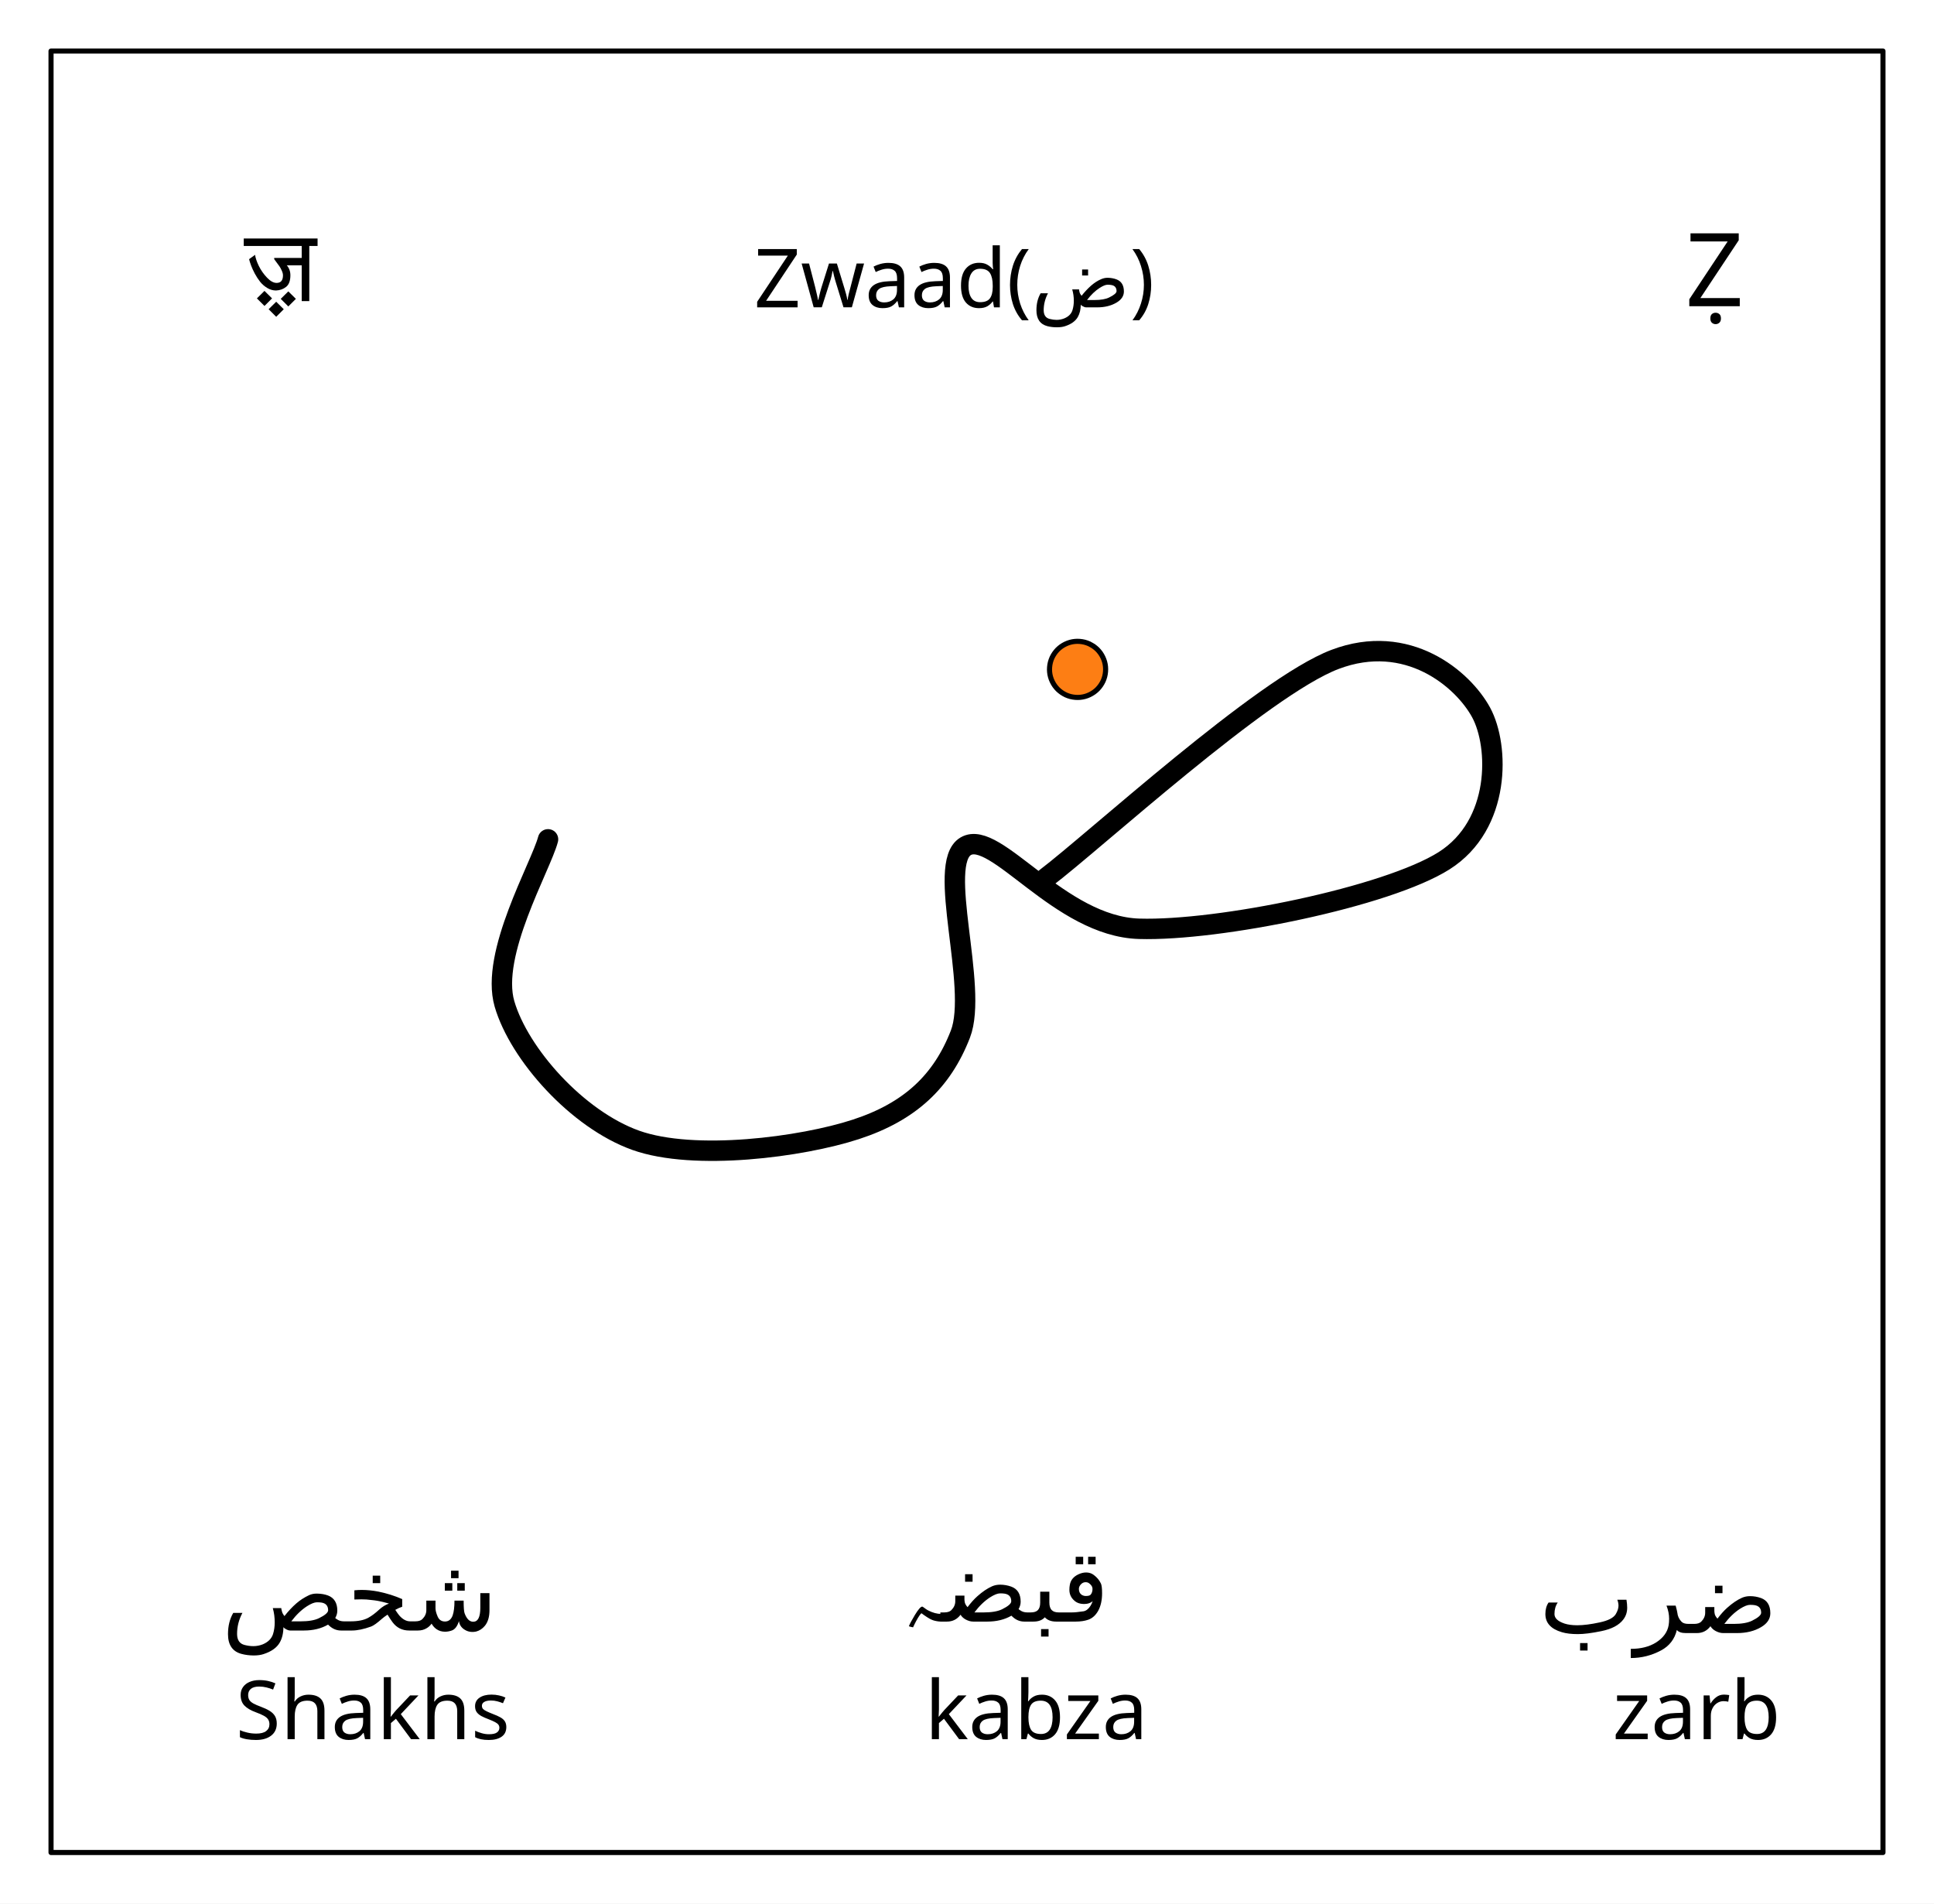
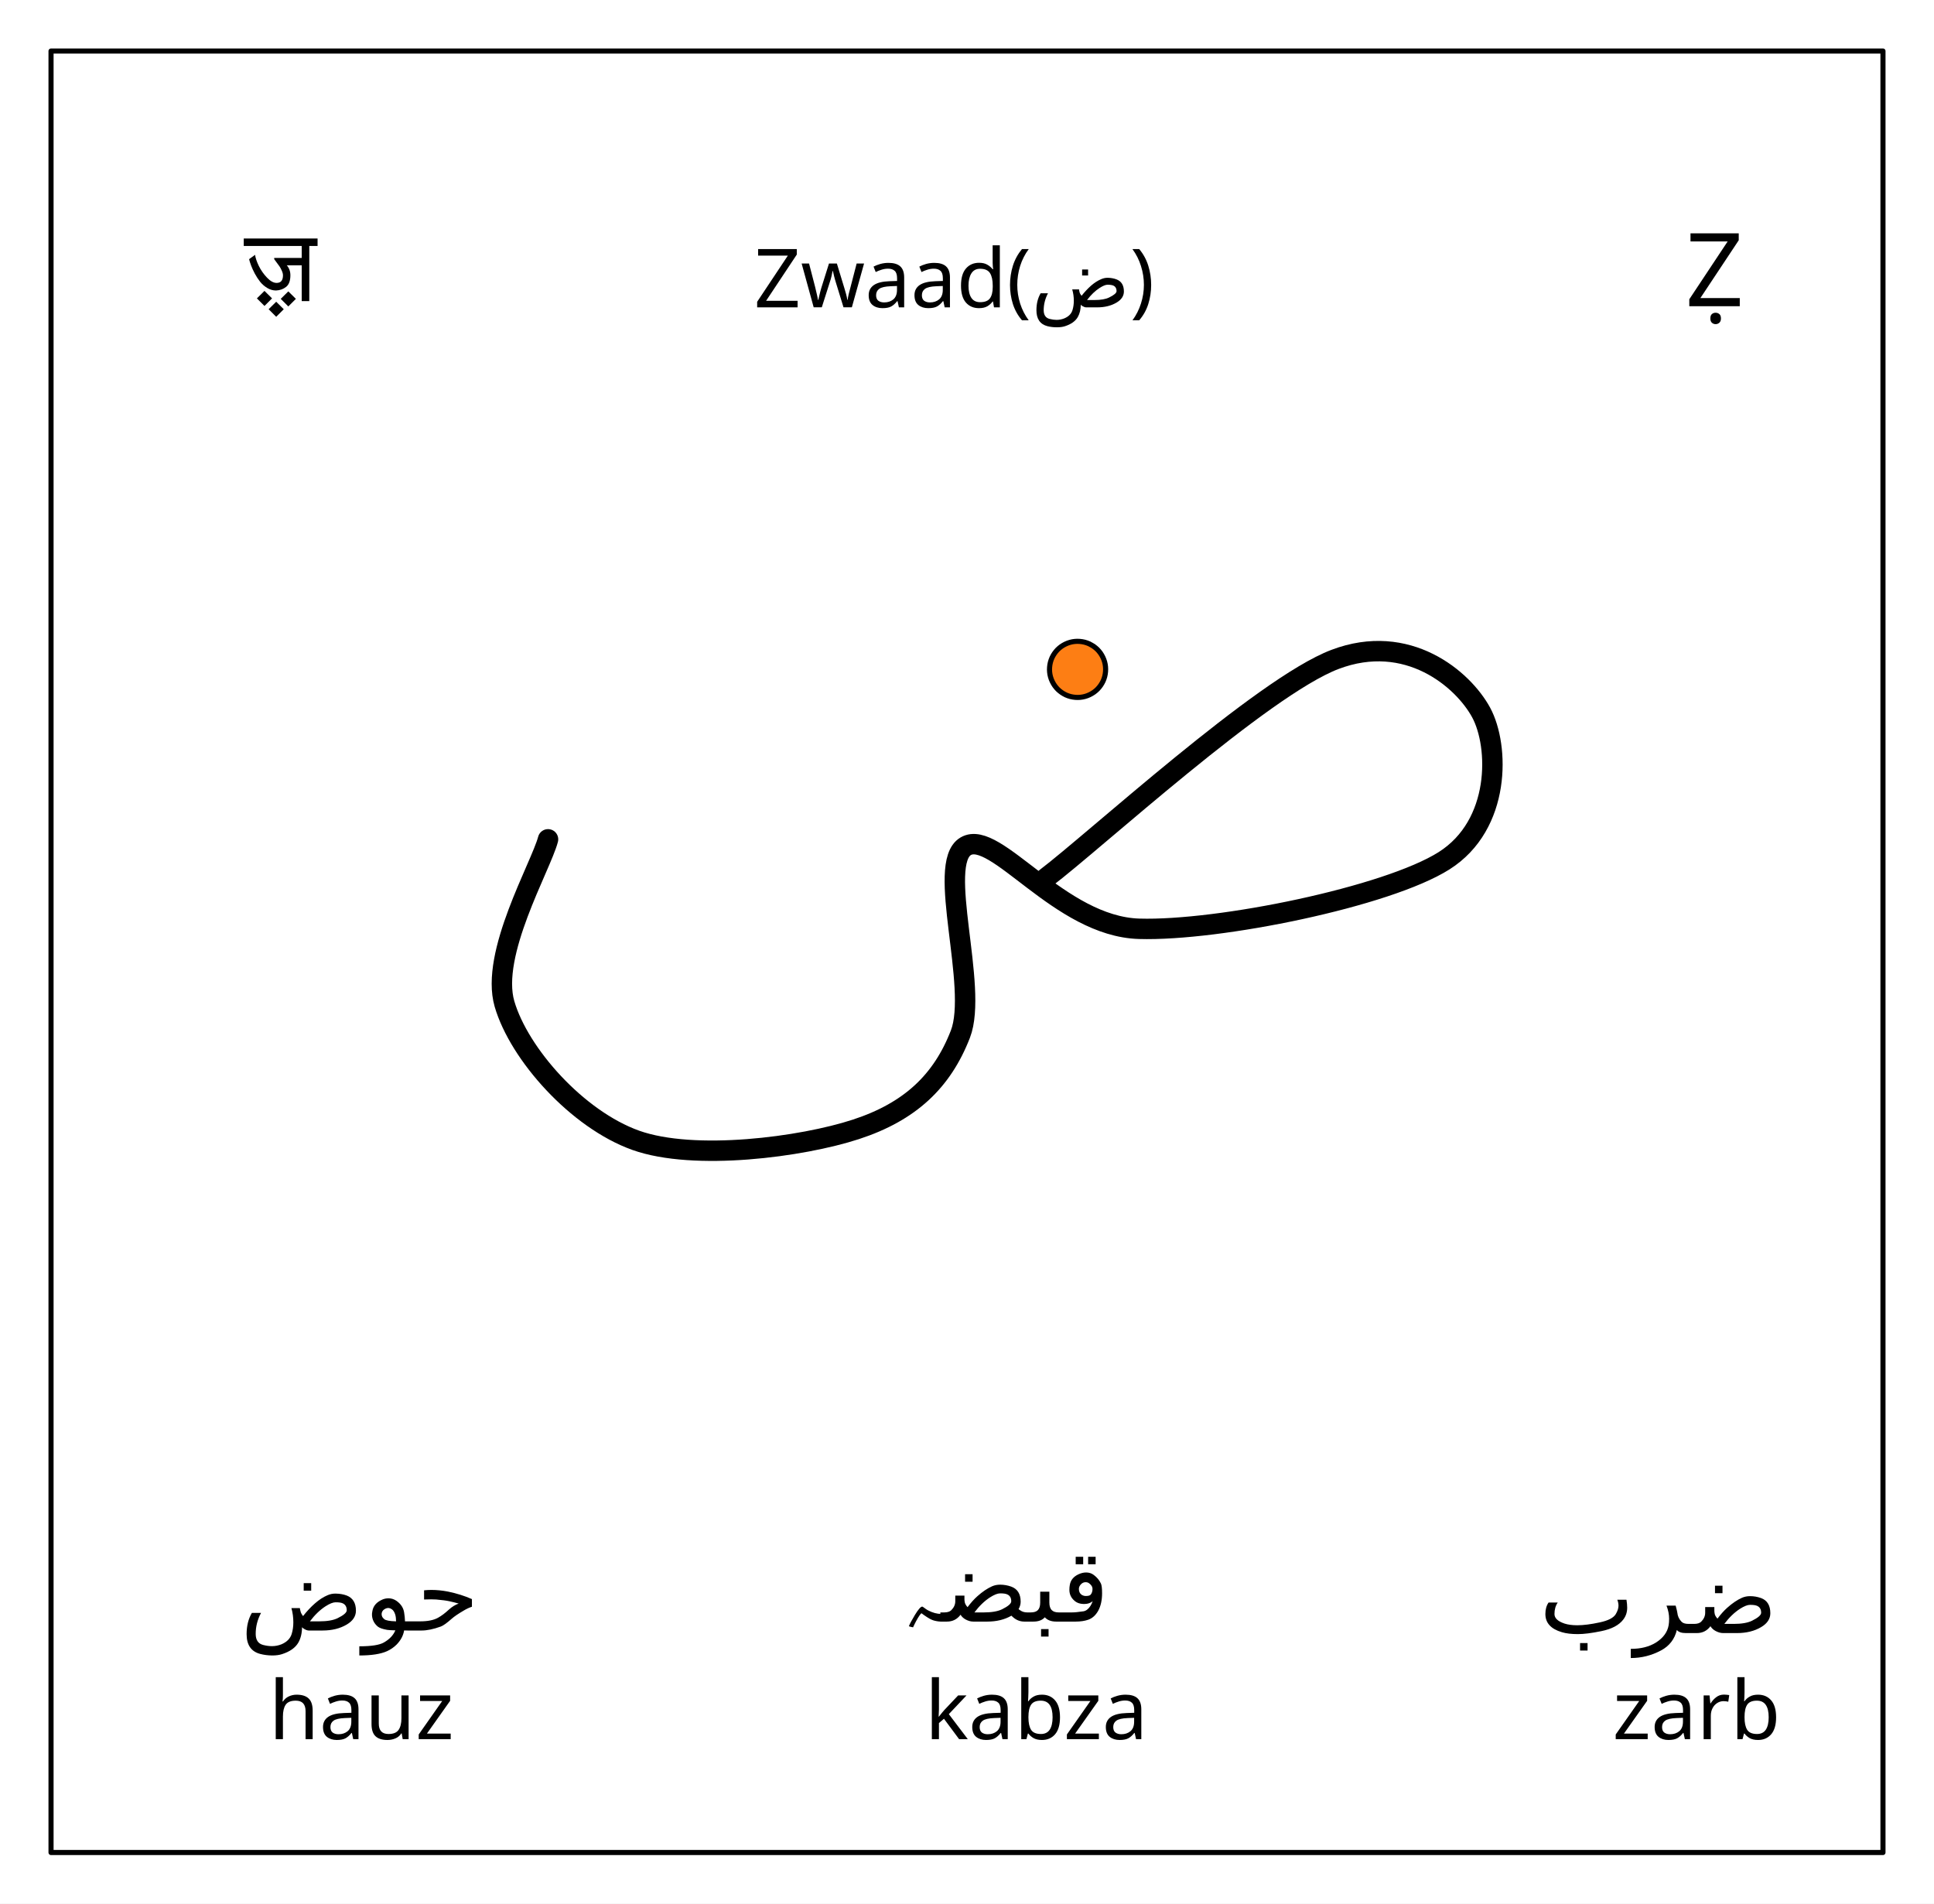
<svg xmlns="http://www.w3.org/2000/svg" version="1.1" viewBox="0 0 379 373" width="379" height="373">
  <defs>
    <style>
      @font-face {
        font-family: "Virgil";
-         src: url("../Virgil.woff2");;
+         src: url("https://excalidraw.com/Virgil.woff2");
      }
-       
+       @font-face {
+         font-family: "Cascadia";
+         src: url("https://excalidraw.com/Cascadia.woff2");
+       }
    </style>
  </defs>
  <rect x="0" y="0" width="379" height="373" fill="#ffffff" />
  <g stroke-linecap="round">
    <g transform="translate(107.3961 164.4659) rotate(0 88.01238 12.06886)">
      <path d="M0 0 C-1.42 5.38, -11.39 22.43, -8.53 32.26 C-5.66 42.09, 5.72 54.88, 17.2 58.98 C28.68 63.07, 49.74 60.3, 60.34 56.83 C70.95 53.36, 77.22 47.42, 80.81 38.17 C84.39 28.93, 76.02 4.8, 81.85 1.36 C87.69 -2.08, 100.21 17.06, 115.83 17.53 C131.46 18, 164.42 11.26, 175.59 4.2 C186.76 -2.86, 186.42 -18.27, 182.86 -24.85 C179.29 -31.42, 168.43 -40.65, 154.21 -35.25 C140 -29.85, 107.01 0.43, 97.57 7.57 M0 0 C-1.42 5.38, -11.39 22.43, -8.53 32.26 C-5.66 42.09, 5.72 54.88, 17.2 58.98 C28.68 63.07, 49.74 60.3, 60.34 56.83 C70.95 53.36, 77.22 47.42, 80.81 38.17 C84.39 28.93, 76.02 4.8, 81.85 1.36 C87.69 -2.08, 100.21 17.06, 115.83 17.53 C131.46 18, 164.42 11.26, 175.59 4.2 C186.76 -2.86, 186.42 -18.27, 182.86 -24.85 C179.29 -31.42, 168.43 -40.65, 154.21 -35.25 C140 -29.85, 107.01 0.43, 97.57 7.57" stroke="#000000" stroke-width="4" fill="none" />
    </g>
  </g>
  <g stroke-linecap="round" transform="translate(10 10) rotate(0 179.5 176.5)">
    <path d="M0 0 C105.38 0, 210.76 0, 359 0 M0 0 C108.85 0, 217.71 0, 359 0 M359 0 C359 128.1, 359 256.19, 359 353 M359 0 C359 138.18, 359 276.35, 359 353 M359 353 C261.89 353, 164.77 353, 0 353 M359 353 C240.15 353, 121.3 353, 0 353 M0 353 C0 277.07, 0 201.14, 0 0 M0 353 C0 269.11, 0 185.21, 0 0" stroke="#000000" stroke-width="1" fill="none" />
  </g>
  <g transform="translate(47.5 39) rotate(0 7.5 13.5)">
    <text x="7.5" y="20" font-family="Virgil, Segoe UI Emoji" font-size="20px" fill="#000000" text-anchor="middle" style="white-space: pre;" direction="ltr">ॹ</text>
  </g>
  <g transform="translate(329.5 42) rotate(0 6.5 12.5)">
    <text x="6.5" y="18" font-family="Virgil, Segoe UI Emoji" font-size="20px" fill="#000000" text-anchor="middle" style="white-space: pre;" direction="ltr">Ẓ</text>
  </g>
  <g transform="translate(301 301) rotate(0 24 13)">
    <text x="24" y="19" font-family="Virgil, Segoe UI Emoji" font-size="20px" fill="#000000" text-anchor="middle" style="white-space: pre;" direction="rtl">ضرب</text>
  </g>
  <g transform="translate(174.2222 298.75) rotate(0 23 13)">
    <text x="23" y="19" font-family="Virgil, Segoe UI Emoji" font-size="20px" fill="#000000" text-anchor="middle" style="white-space: pre;" direction="rtl">قبضہ</text>
  </g>
-   <g transform="translate(43 300.4982) rotate(0 27.5 13)">
-     <text x="27.5" y="19" font-family="Virgil, Segoe UI Emoji" font-size="20px" fill="#000000" text-anchor="middle" style="white-space: pre;" direction="rtl">شخص</text>
+   <g transform="translate(46.5 300.4982) rotate(0 24 13)">
+     <text x="24" y="19" font-family="Virgil, Segoe UI Emoji" font-size="20px" fill="#000000" text-anchor="middle" style="white-space: pre;" direction="rtl">حوض</text>
  </g>
  <g transform="translate(144.5 45.22728) rotate(0 42.5 10.5)">
    <text x="42.5" y="15" font-family="Virgil, Segoe UI Emoji" font-size="16px" fill="#000000" text-anchor="middle" style="white-space: pre;" direction="ltr">Zwaad(ض)</text>
  </g>
  <g transform="translate(312.9477 326.7908) rotate(0 18 10)">
    <text x="36" y="14" font-family="Virgil, Segoe UI Emoji" font-size="16px" fill="#000000" text-anchor="end" style="white-space: pre;" direction="ltr">zarb</text>
  </g>
  <g transform="translate(177.9477 326.7908) rotate(0 23.5 10)">
    <text x="47" y="14" font-family="Virgil, Segoe UI Emoji" font-size="16px" fill="#000000" text-anchor="end" style="white-space: pre;" direction="ltr">kabza</text>
  </g>
-   <g transform="translate(45.94766 326.7908) rotate(0 27 10)">
-     <text x="54" y="14" font-family="Virgil, Segoe UI Emoji" font-size="16px" fill="#000000" text-anchor="end" style="white-space: pre;" direction="ltr">Shakhs</text>
+   <g transform="translate(50.94766 326.7908) rotate(0 19 10)">
+     <text x="38" y="14" font-family="Virgil, Segoe UI Emoji" font-size="16px" fill="#000000" text-anchor="end" style="white-space: pre;" direction="ltr">hauz</text>
  </g>
  <g stroke-linecap="round" transform="translate(205.6667 125.6643) rotate(304.5525 5.5 5.5)">
    <path d="M11 5.5 C11 5.82, 10.97 6.14, 10.92 6.46 C10.86 6.77, 10.78 7.08, 10.67 7.38 C10.56 7.68, 10.42 7.97, 10.26 8.25 C10.1 8.53, 9.92 8.79, 9.71 9.04 C9.51 9.28, 9.28 9.51, 9.04 9.71 C8.79 9.92, 8.53 10.1, 8.25 10.26 C7.97 10.42, 7.68 10.56, 7.38 10.67 C7.08 10.78, 6.77 10.86, 6.46 10.92 C6.14 10.97, 5.82 11, 5.5 11 C5.18 11, 4.86 10.97, 4.54 10.92 C4.23 10.86, 3.92 10.78, 3.62 10.67 C3.32 10.56, 3.03 10.42, 2.75 10.26 C2.47 10.1, 2.21 9.92, 1.96 9.71 C1.72 9.51, 1.49 9.28, 1.29 9.04 C1.08 8.79, 0.9 8.53, 0.74 8.25 C0.58 7.97, 0.44 7.68, 0.33 7.38 C0.22 7.08, 0.14 6.77, 0.08 6.46 C0.03 6.14, 0 5.82, 0 5.5 C0 5.18, 0.03 4.86, 0.08 4.54 C0.14 4.23, 0.22 3.92, 0.33 3.62 C0.44 3.32, 0.58 3.03, 0.74 2.75 C0.9 2.47, 1.08 2.21, 1.29 1.96 C1.49 1.72, 1.72 1.49, 1.96 1.29 C2.21 1.08, 2.47 0.9, 2.75 0.74 C3.03 0.58, 3.32 0.44, 3.62 0.33 C3.92 0.22, 4.23 0.14, 4.54 0.08 C4.86 0.03, 5.18 0, 5.5 0 C5.82 0, 6.14 0.03, 6.46 0.08 C6.77 0.14, 7.08 0.22, 7.38 0.33 C7.68 0.44, 7.97 0.58, 8.25 0.74 C8.53 0.9, 8.79 1.08, 9.04 1.29 C9.28 1.49, 9.51 1.72, 9.71 1.96 C9.92 2.21, 10.1 2.47, 10.26 2.75 C10.42 3.03, 10.56 3.32, 10.67 3.62 C10.78 3.92, 10.86 4.23, 10.92 4.54 C10.97 4.86, 10.99 5.34, 11 5.5 C11.01 5.66, 11.01 5.34, 11 5.5" stroke="none" stroke-width="0" fill="#fd7e14" />
    <path d="M11 5.5 C11 5.82, 10.97 6.14, 10.92 6.46 C10.86 6.77, 10.78 7.08, 10.67 7.38 C10.56 7.68, 10.42 7.97, 10.26 8.25 C10.1 8.53, 9.92 8.79, 9.71 9.04 C9.51 9.28, 9.28 9.51, 9.04 9.71 C8.79 9.92, 8.53 10.1, 8.25 10.26 C7.97 10.42, 7.68 10.56, 7.38 10.67 C7.08 10.78, 6.77 10.86, 6.46 10.92 C6.14 10.97, 5.82 11, 5.5 11 C5.18 11, 4.86 10.97, 4.54 10.92 C4.23 10.86, 3.92 10.78, 3.62 10.67 C3.32 10.56, 3.03 10.42, 2.75 10.26 C2.47 10.1, 2.21 9.92, 1.96 9.71 C1.72 9.51, 1.49 9.28, 1.29 9.04 C1.08 8.79, 0.9 8.53, 0.74 8.25 C0.58 7.97, 0.44 7.68, 0.33 7.38 C0.22 7.08, 0.14 6.77, 0.08 6.46 C0.03 6.14, 0 5.82, 0 5.5 C0 5.18, 0.03 4.86, 0.08 4.54 C0.14 4.23, 0.22 3.92, 0.33 3.62 C0.44 3.32, 0.58 3.03, 0.74 2.75 C0.9 2.47, 1.08 2.21, 1.29 1.96 C1.49 1.72, 1.72 1.49, 1.96 1.29 C2.21 1.08, 2.47 0.9, 2.75 0.74 C3.03 0.58, 3.32 0.44, 3.62 0.33 C3.92 0.22, 4.23 0.14, 4.54 0.08 C4.86 0.03, 5.18 0, 5.5 0 C5.82 0, 6.14 0.03, 6.46 0.08 C6.77 0.14, 7.08 0.22, 7.38 0.33 C7.68 0.44, 7.97 0.58, 8.25 0.74 C8.53 0.9, 8.79 1.08, 9.04 1.29 C9.28 1.49, 9.51 1.72, 9.71 1.96 C9.92 2.21, 10.1 2.47, 10.26 2.75 C10.42 3.03, 10.56 3.32, 10.67 3.62 C10.78 3.92, 10.86 4.23, 10.92 4.54 C10.97 4.86, 10.99 5.34, 11 5.5 C11.01 5.66, 11.01 5.34, 11 5.5" stroke="#000000" stroke-width="1" fill="none" />
  </g>
</svg>
